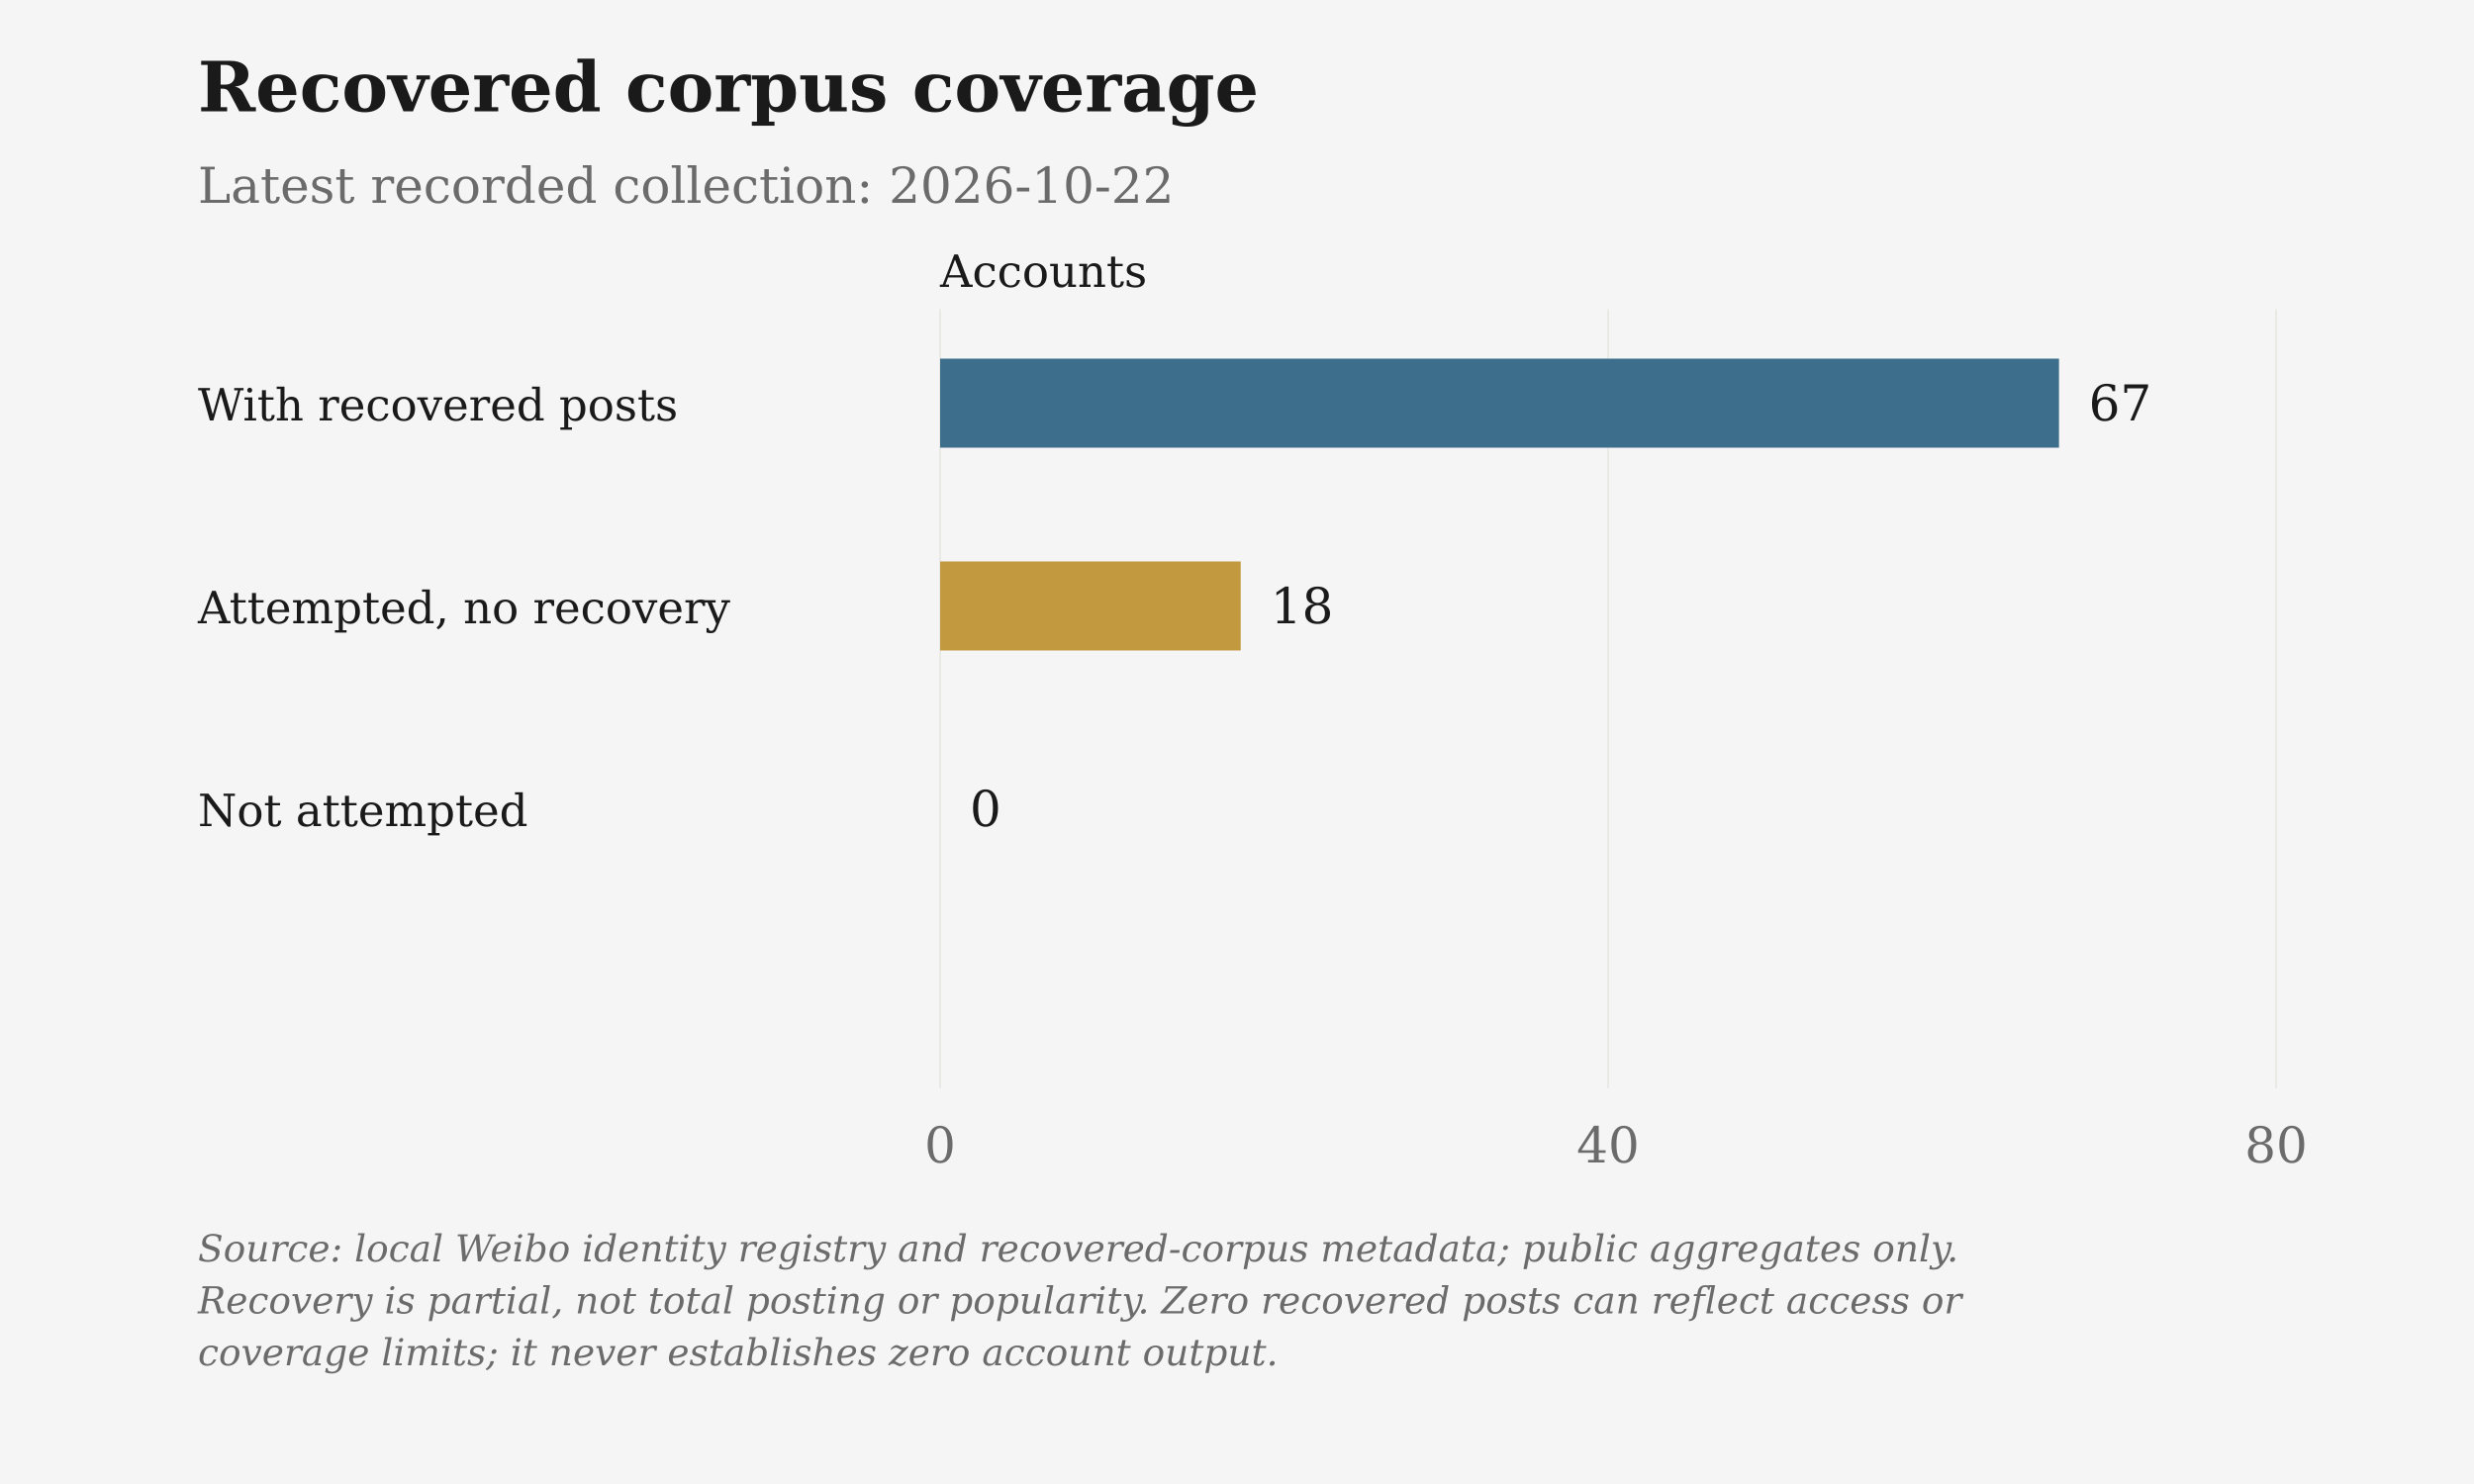
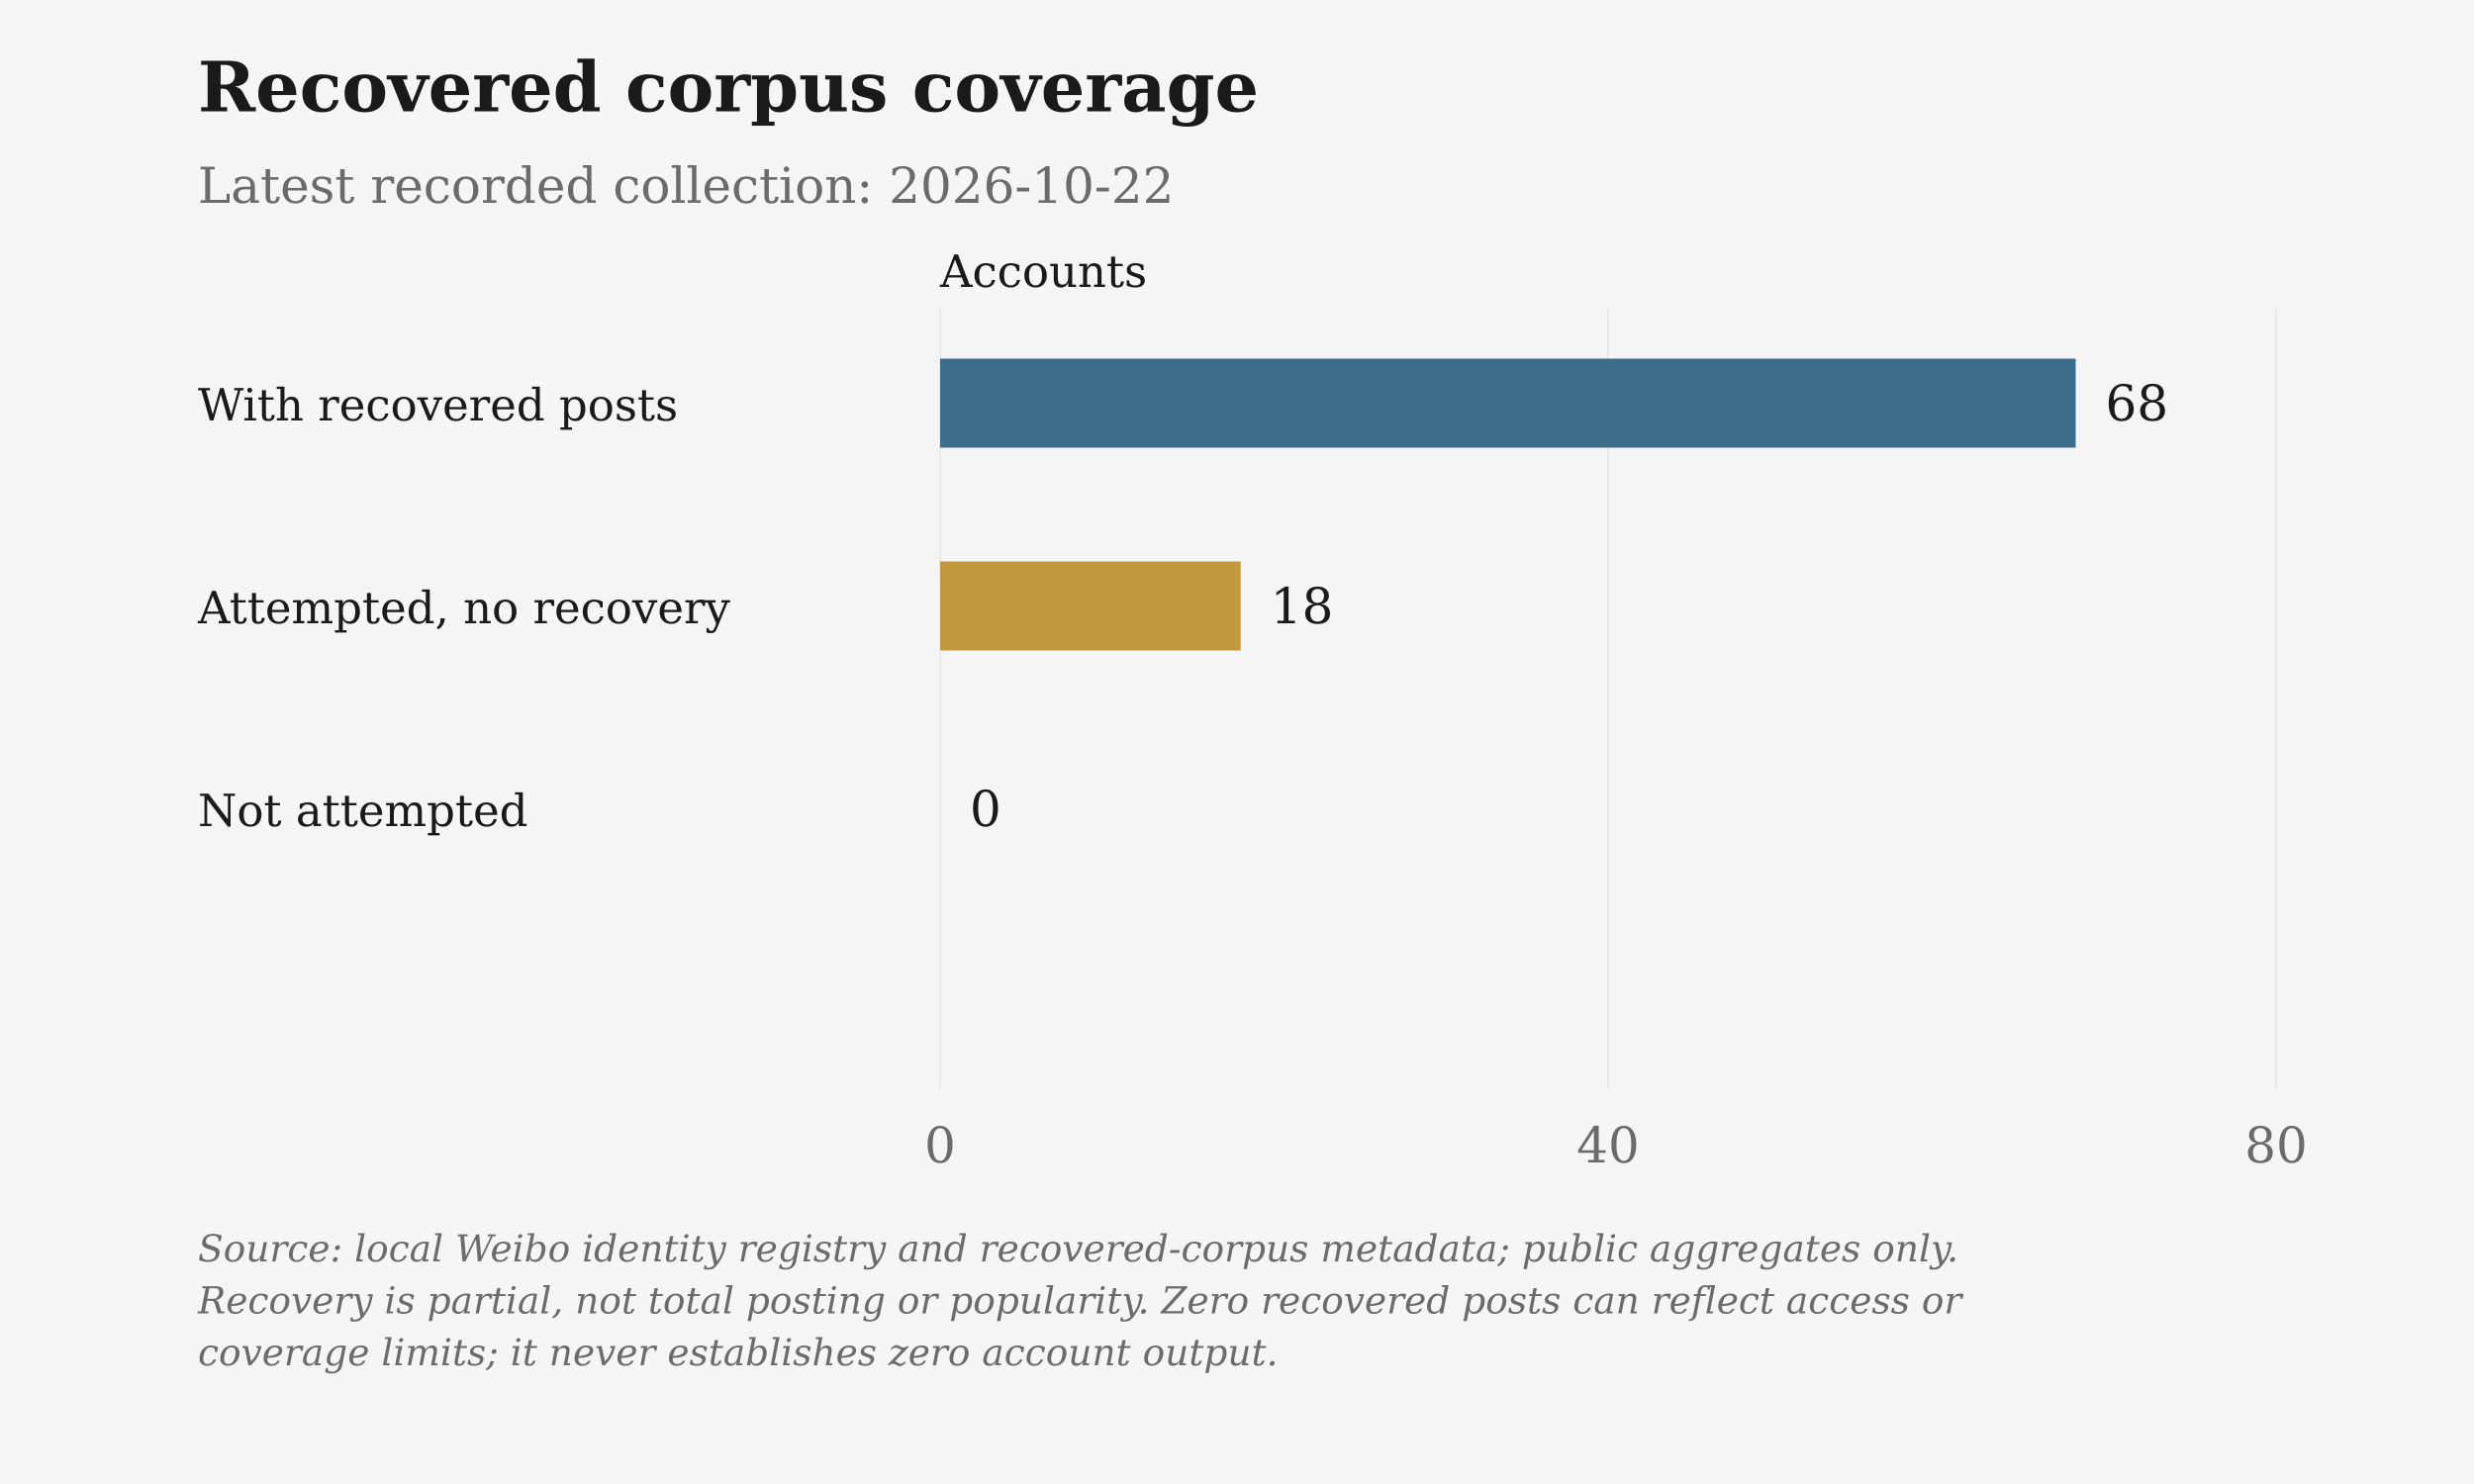
<svg xmlns="http://www.w3.org/2000/svg" viewBox="0 0 1000 600" role="img" aria-label="Recovered corpus coverage">
  <rect class="chart-background" width="1000" height="600" fill="#F5F5F5" />
  <g font-family="DejaVu Serif, Georgia, 'Times New Roman', serif" font-size="20" fill="#6B6B6B">
    <text x="80" y="45" font-size="28" font-weight="bold" fill="#1A1A1A">Recovered corpus coverage</text>
    <text x="80" y="82">Latest recorded collection: 2026-10-22</text>
    <text class="axis-unit" x="380" y="116" font-size="18" fill="#1A1A1A">Accounts</text>
    <path d="M380.00 125V440" stroke="#D6D3CC" stroke-opacity=".6" stroke-width=".5" />
    <text x="380.00" y="470" text-anchor="middle">0</text>
    <path d="M650.00 125V440" stroke="#D6D3CC" stroke-opacity=".6" stroke-width=".5" />
    <text x="650.00" y="470" text-anchor="middle">40</text>
    <path d="M920.00 125V440" stroke="#D6D3CC" stroke-opacity=".6" stroke-width=".5" />
    <text x="920.00" y="470" text-anchor="middle">80</text>
    <text x="80" y="170" font-size="18" fill="#1A1A1A">With recovered posts</text>
-     <rect class="data-bar" data-label="With recovered posts" data-value="67" x="380" y="145" width="452.25" height="36" fill="#3D6F8C" />
-     <text x="844.25" y="170" fill="#1A1A1A">67</text>
+     <rect class="data-bar" data-label="With recovered posts" data-value="68" x="380" y="145" width="459.00" height="36" fill="#3D6F8C" />
+     <text x="851.00" y="170" fill="#1A1A1A">68</text>
    <text x="80" y="252" font-size="18" fill="#1A1A1A">Attempted, no recovery</text>
    <rect class="data-bar" data-label="Attempted, no recovery" data-value="18" x="380" y="227" width="121.50" height="36" fill="#C2993E" />
    <text x="513.50" y="252" fill="#1A1A1A">18</text>
    <text x="80" y="334" font-size="18" fill="#1A1A1A">Not attempted</text>
    <rect class="data-bar" data-label="Not attempted" data-value="0" x="380" y="309" width="0.00" height="36" fill="#6B6B6B" />
    <text x="392.00" y="334" fill="#1A1A1A">0</text>
    <text class="figure-source" x="80" y="510" font-size="15" font-style="italic">Source: local Weibo identity registry and recovered-corpus metadata; public aggregates only.</text>
    <text class="figure-source" x="80" y="531" font-size="15" font-style="italic">Recovery is partial, not total posting or popularity. Zero recovered posts can reflect access or</text>
    <text class="figure-source" x="80" y="552" font-size="15" font-style="italic">coverage limits; it never establishes zero account output.</text>
  </g>
</svg>
